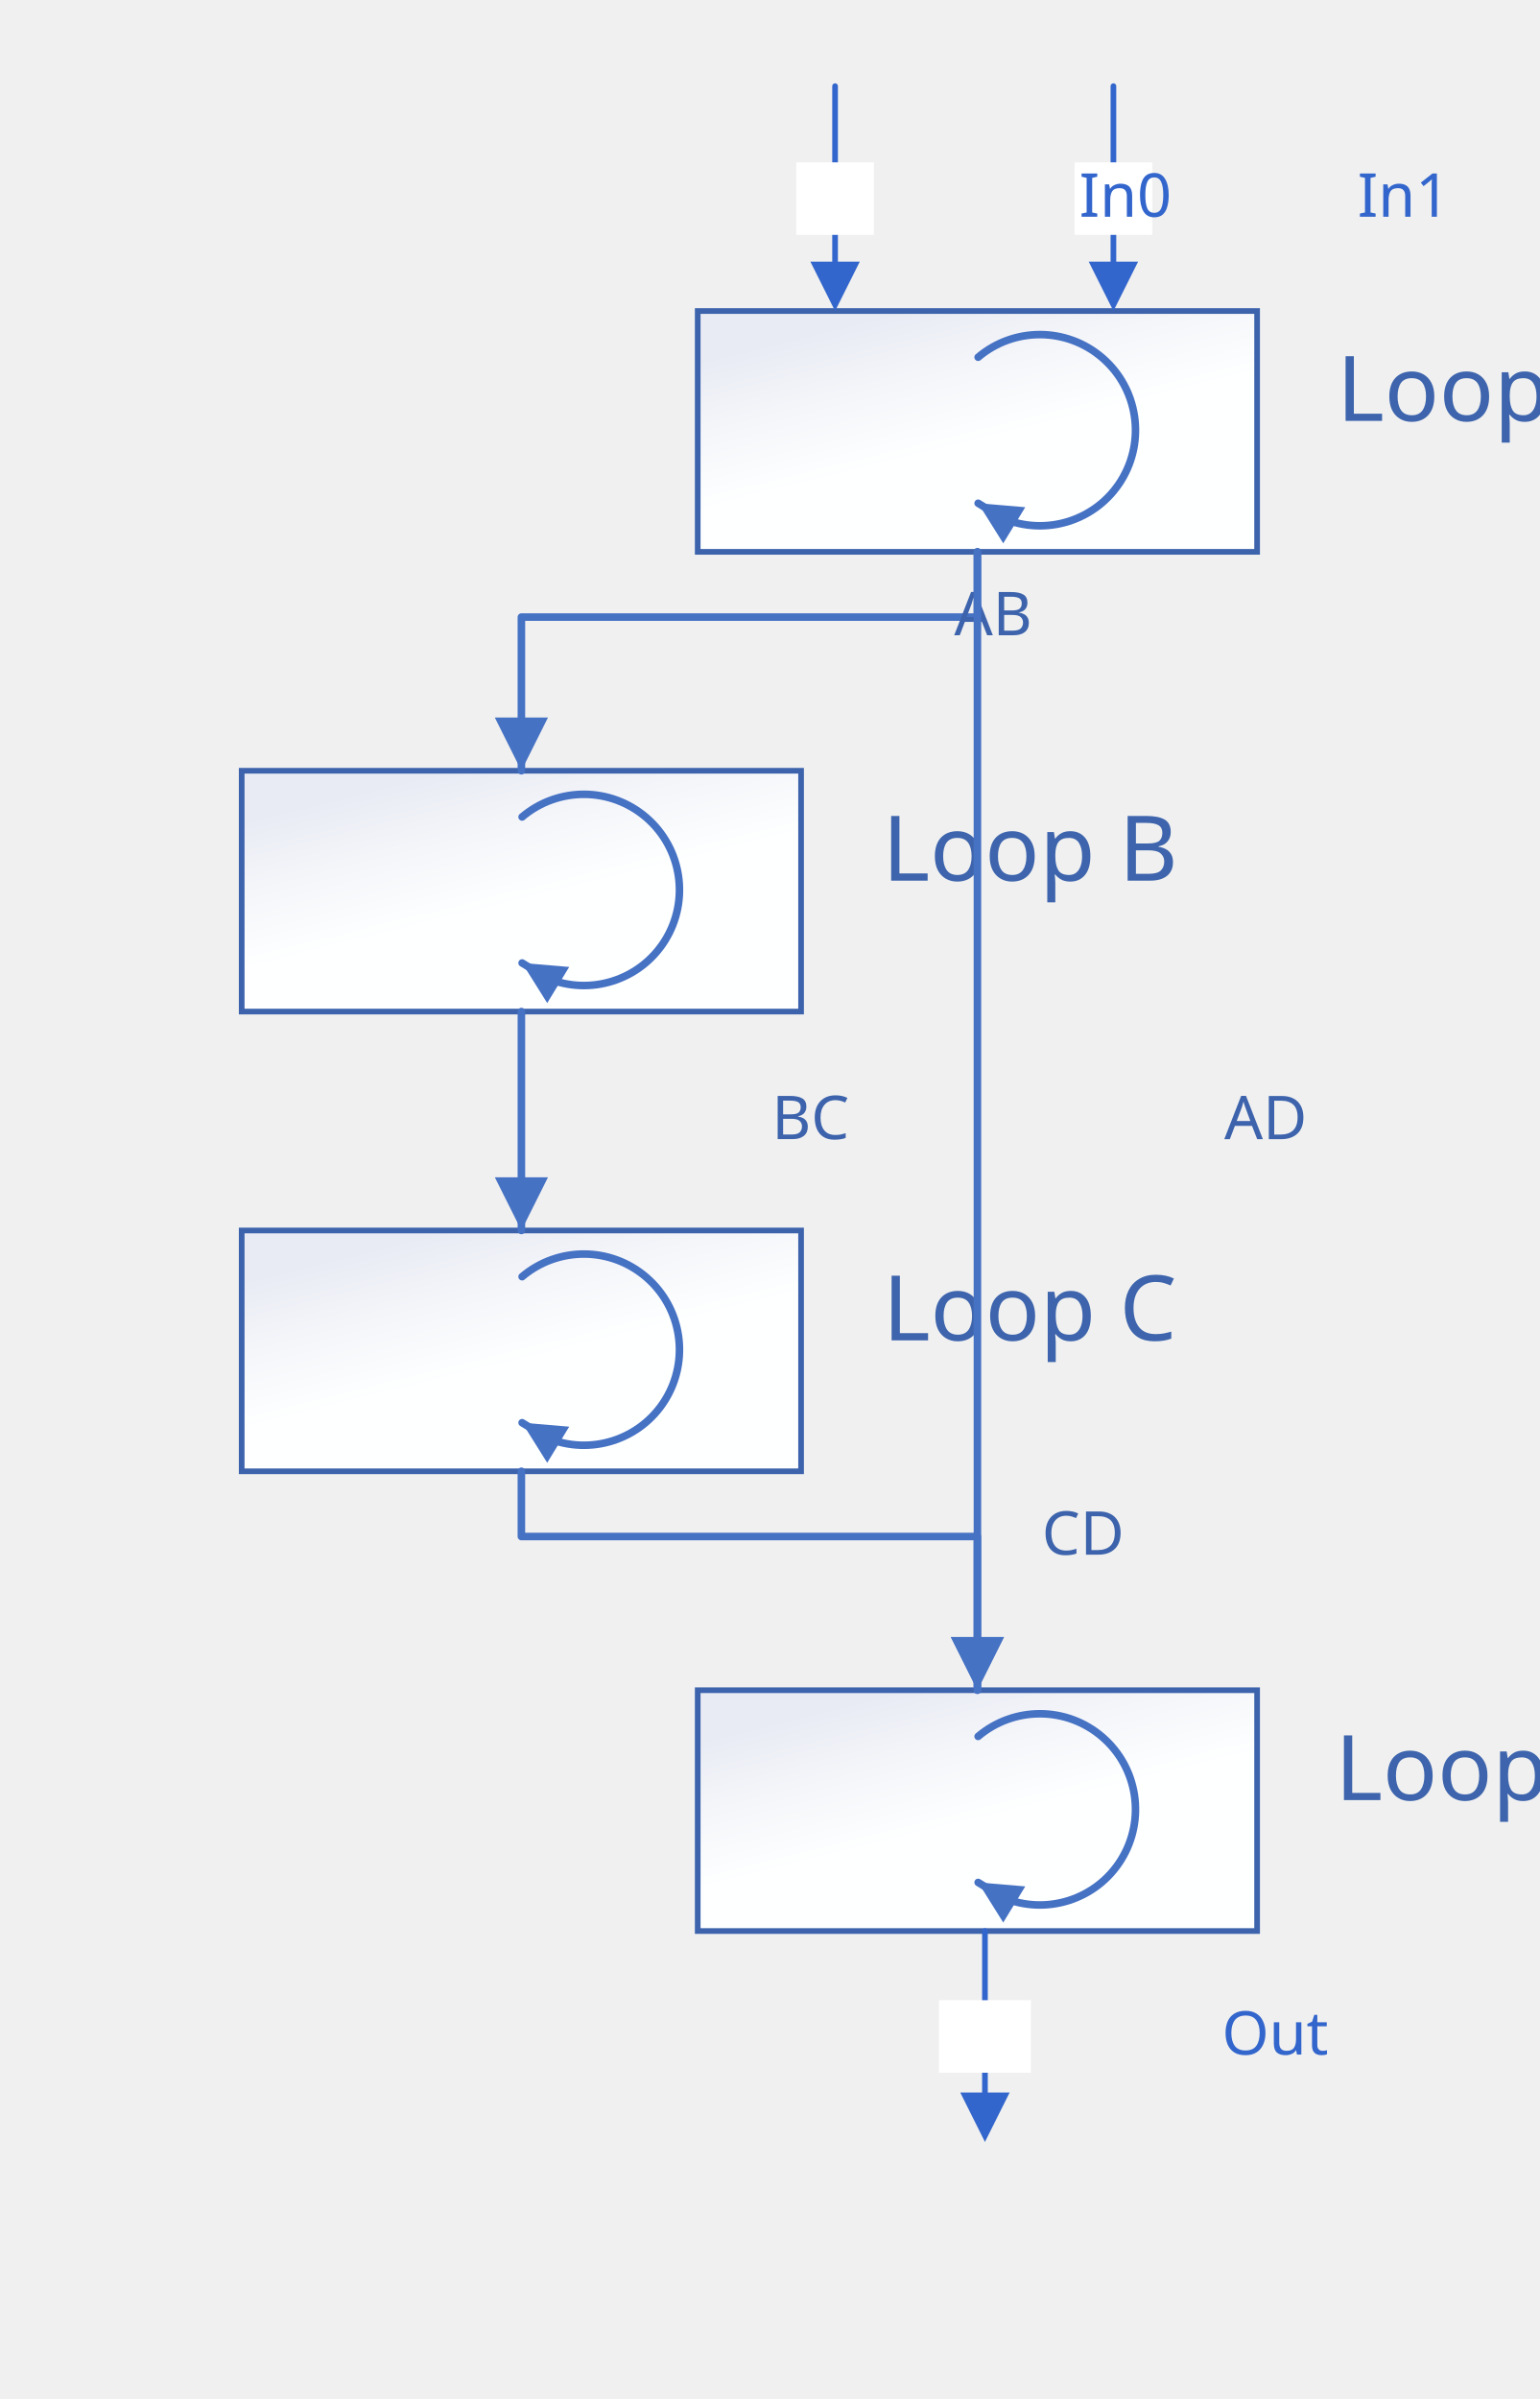
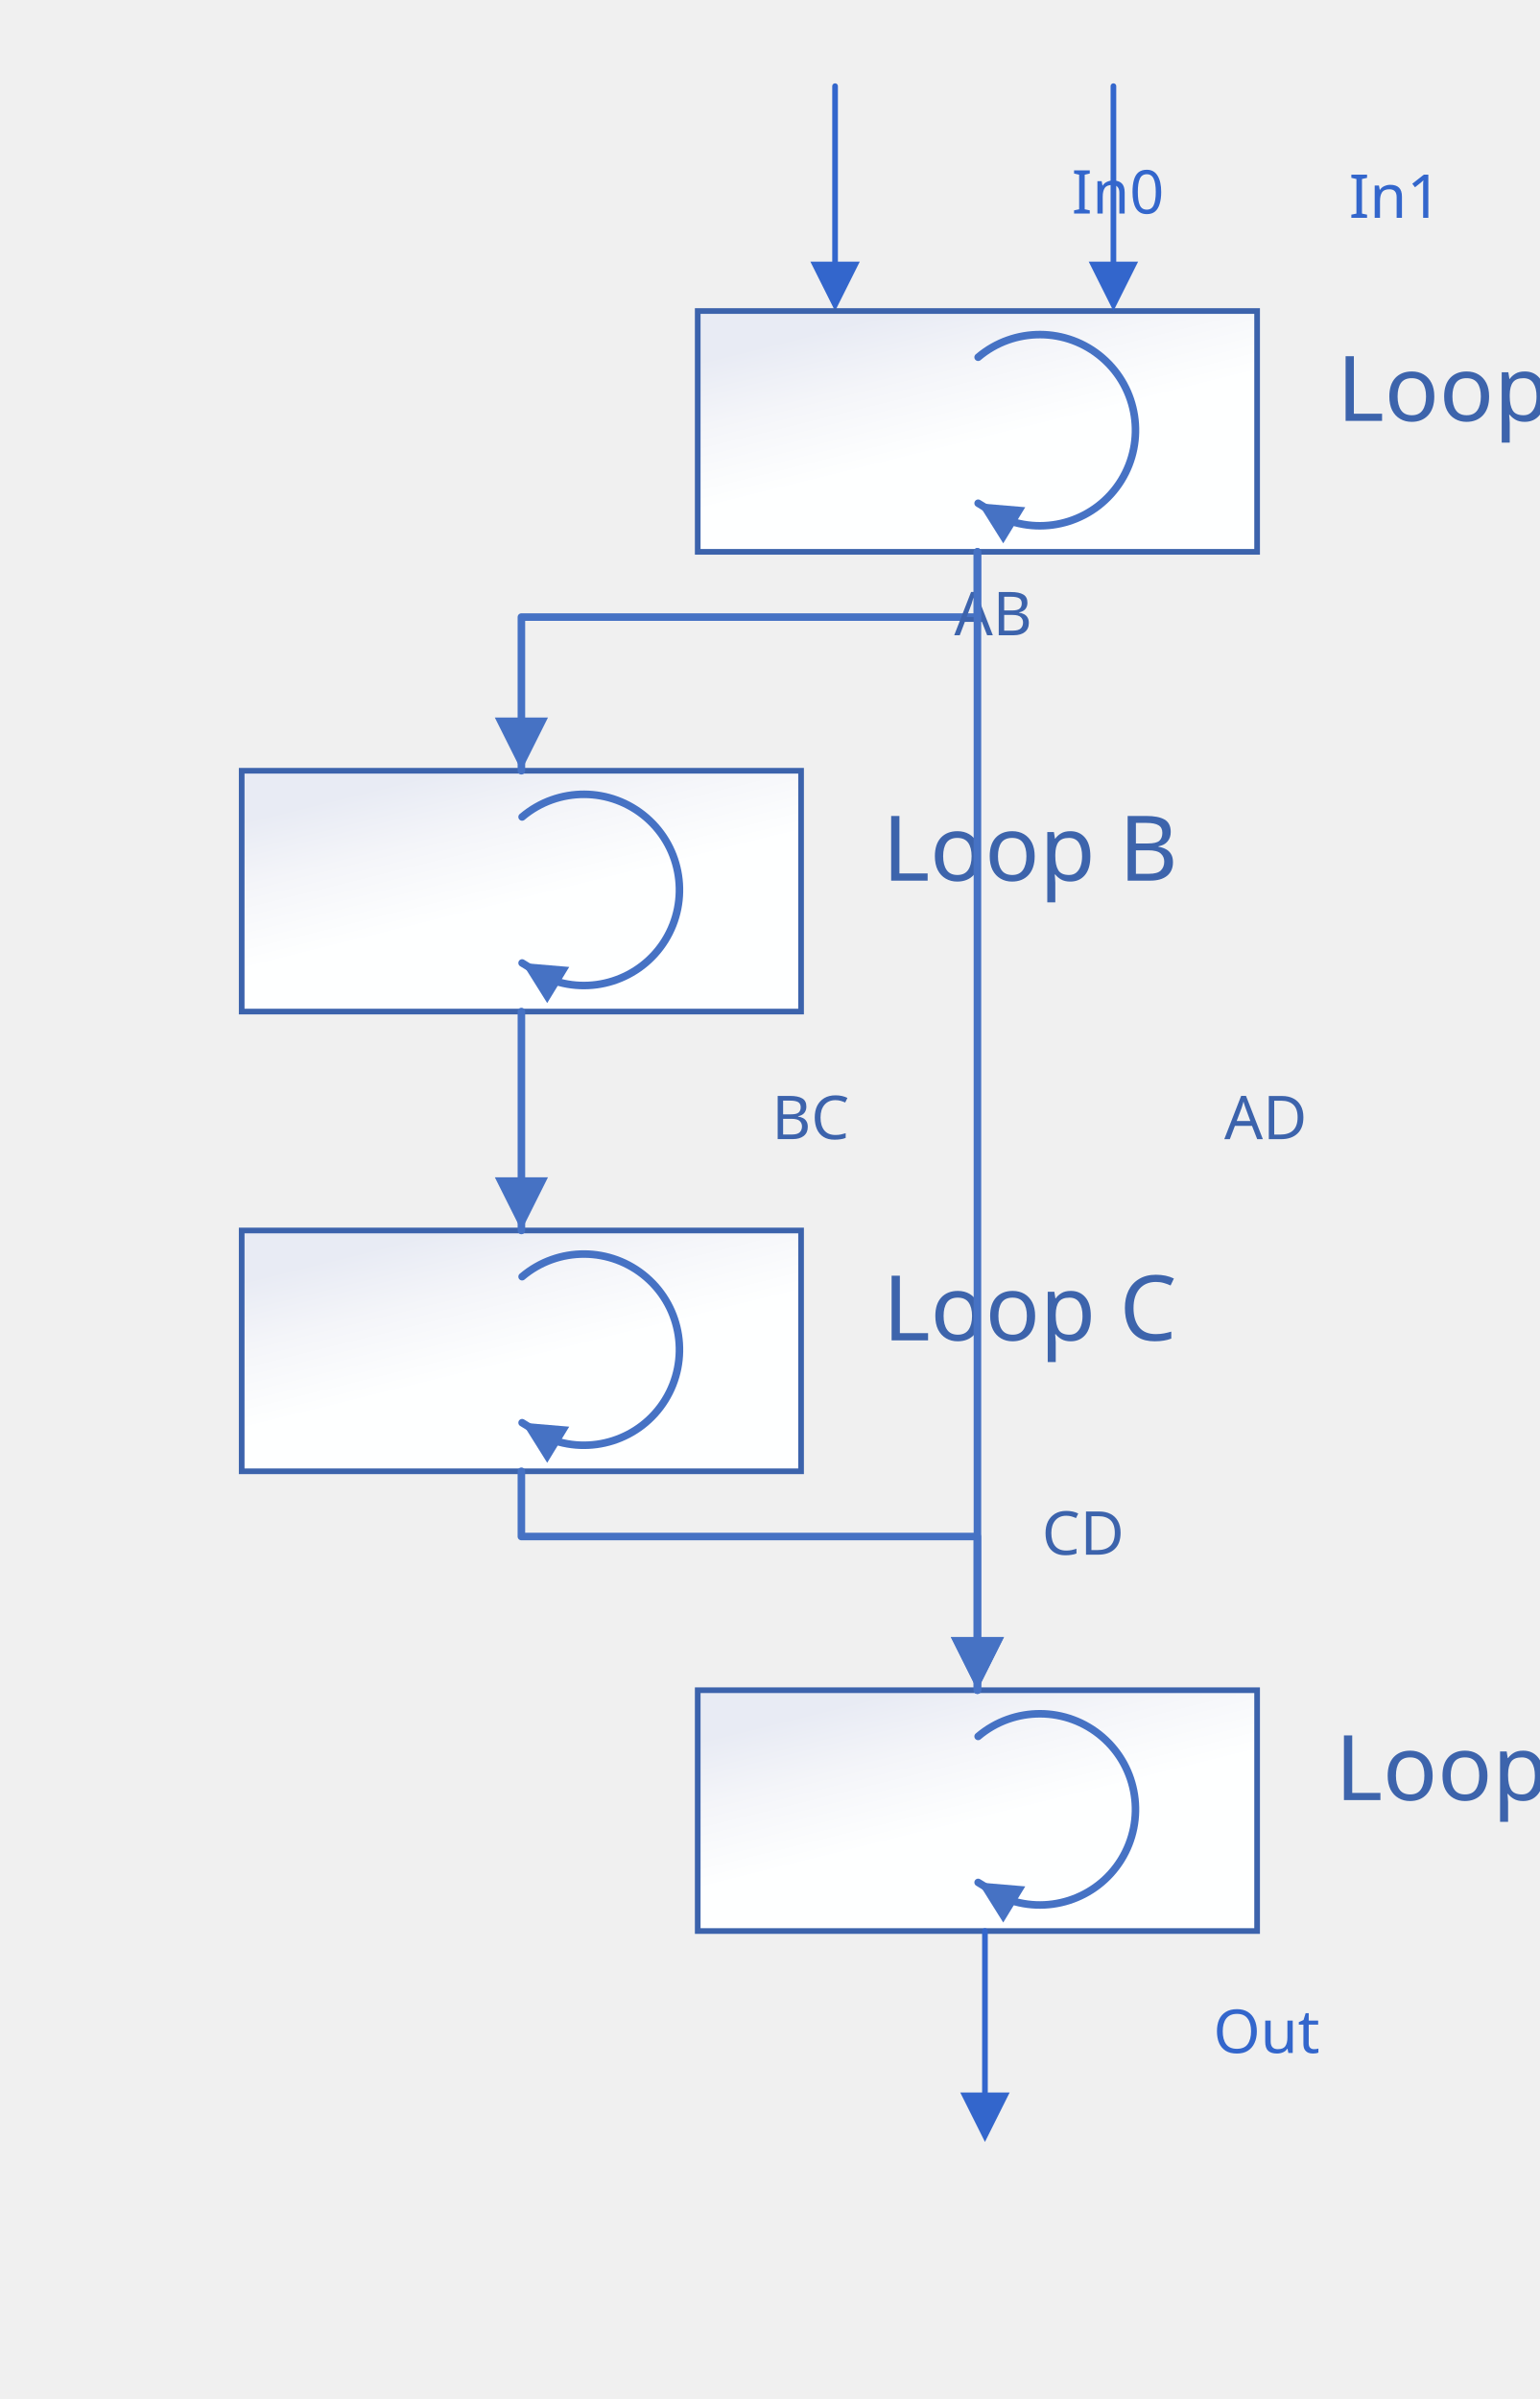
- <svg xmlns="http://www.w3.org/2000/svg" xmlns:ns1="http://schemas.microsoft.com/visio/2003/SVGExtensions/" xmlns:xlink="http://www.w3.org/1999/xlink" width="2.831in" height="4.41in" viewBox="0 0 203.864 317.532" xml:space="preserve" color-interpolation-filters="sRGB" class="st13">
+ <svg xmlns="http://www.w3.org/2000/svg" xmlns:ns1="http://schemas.microsoft.com/visio/2003/SVGExtensions/" xmlns:xlink="http://www.w3.org/1999/xlink" width="2.831in" height="4.41in" viewBox="0 0 203.864 317.532" xml:space="preserve" color-interpolation-filters="sRGB" class="st11">
  <ns1:documentProperties ns1:langID="17417" />
  <style type="text/css">
	
- 		.st1 {fill:url(#grad0-5);stroke:#3c63ac;stroke-width:0.75}
- 		.st2 {marker-end:url(#mrkr4-11);stroke:#4672c4;stroke-linecap:round;stroke-linejoin:round;stroke-width:1}
- 		.st3 {fill:#4672c4;fill-opacity:1;stroke:#4672c4;stroke-opacity:1;stroke-width:0.357}
- 		.st4 {fill:#3d64ac;font-family:Calibri;font-size:1em}
- 		.st5 {marker-end:url(#mrkr4-48);stroke:#4672c4;stroke-linecap:round;stroke-linejoin:round;stroke-width:1}
- 		.st6 {fill:#4672c4;fill-opacity:1;stroke:#4672c4;stroke-opacity:1;stroke-width:0.284}
- 		.st7 {fill:#3c63ac;font-family:Calibri;font-size:0.667em}
- 		.st8 {marker-end:url(#mrkr4-73);stroke:#3366cc;stroke-linecap:round;stroke-linejoin:round;stroke-width:0.75}
- 		.st9 {fill:#3366cc;fill-opacity:1;stroke:#3366cc;stroke-opacity:1;stroke-width:0.229}
- 		.st10 {fill:#ffffff;stroke:none;stroke-linecap:butt;stroke-width:7.2}
- 		.st11 {fill:#3366cc;font-family:Calibri;font-size:0.667em}
- 		.st12 {fill:#ffffff;stroke:none;stroke-linecap:butt}
- 		.st13 {fill:none;fill-rule:evenodd;font-size:12px;overflow:visible;stroke-linecap:square;stroke-miterlimit:3}
+ 		.st1 {marker-end:url(#mrkr4-6);stroke:#3366cc;stroke-linecap:round;stroke-linejoin:round;stroke-width:0.75}
+ 		.st2 {fill:#3366cc;fill-opacity:1;stroke:#3366cc;stroke-opacity:1;stroke-width:0.229}
+ 		.st3 {fill:#3366cc;font-family:Calibri;font-size:0.667em}
+ 		.st4 {fill:url(#grad0-12);stroke:#3c63ac;stroke-width:0.75}
+ 		.st5 {marker-end:url(#mrkr4-18);stroke:#4672c4;stroke-linecap:round;stroke-linejoin:round;stroke-width:1}
+ 		.st6 {fill:#4672c4;fill-opacity:1;stroke:#4672c4;stroke-opacity:1;stroke-width:0.357}
+ 		.st7 {fill:#3d64ac;font-family:Calibri;font-size:1em}
+ 		.st8 {marker-end:url(#mrkr4-55);stroke:#4672c4;stroke-linecap:round;stroke-linejoin:round;stroke-width:1}
+ 		.st9 {fill:#4672c4;fill-opacity:1;stroke:#4672c4;stroke-opacity:1;stroke-width:0.284}
+ 		.st10 {fill:#3c63ac;font-family:Calibri;font-size:0.667em}
+ 		.st11 {fill:none;fill-rule:evenodd;font-size:12px;overflow:visible;stroke-linecap:square;stroke-miterlimit:3}
	
	</style>
  <defs id="Patterns_And_Gradients">
-     <linearGradient id="grad0-5" x1="0" y1="0" x2="1" y2="0" gradientTransform="rotate(60 0.5 0.5)">
+     <linearGradient id="grad0-12" x1="0" y1="0" x2="1" y2="0" gradientTransform="rotate(60 0.5 0.5)">
      <stop offset="0" stop-color="#e8ebf4" stop-opacity="1" />
      <stop offset="0.24" stop-color="#f4f5f9" stop-opacity="1" />
      <stop offset="0.54" stop-color="#feffff" stop-opacity="1" />
    </linearGradient>
  </defs>
  <defs id="Markers">
    <g id="lend4">
      <path d="M 2 1 L 0 0 L 2 -1 L 2 1 " style="stroke:none" />
    </g>
-     <marker id="mrkr4-11" class="st3" ns1:arrowType="4" ns1:arrowSize="1" ns1:setback="0" refX="-0" orient="auto" markerUnits="strokeWidth" overflow="visible">
+     <marker id="mrkr4-6" class="st2" ns1:arrowType="4" ns1:arrowSize="2" ns1:setback="8.72" refX="-8.72" orient="auto" markerUnits="strokeWidth" overflow="visible">
+       <use xlink:href="#lend4" transform="scale(-4.36,-4.36) " />
+     </marker>
+     <marker id="mrkr4-18" class="st6" ns1:arrowType="4" ns1:arrowSize="1" ns1:setback="0" refX="-0" orient="auto" markerUnits="strokeWidth" overflow="visible">
      <use xlink:href="#lend4" transform="scale(-2.800004,-2.800004) " />
    </marker>
-     <marker id="mrkr4-48" class="st6" ns1:arrowType="4" ns1:arrowSize="2" ns1:setback="0" refX="-0" orient="auto" markerUnits="strokeWidth" overflow="visible">
+     <marker id="mrkr4-55" class="st9" ns1:arrowType="4" ns1:arrowSize="2" ns1:setback="0" refX="-0" orient="auto" markerUnits="strokeWidth" overflow="visible">
      <use xlink:href="#lend4" transform="scale(-3.520006,-3.520006) " />
-     </marker>
-     <marker id="mrkr4-73" class="st9" ns1:arrowType="4" ns1:arrowSize="2" ns1:setback="8.72" refX="-8.72" orient="auto" markerUnits="strokeWidth" overflow="visible">
-       <use xlink:href="#lend4" transform="scale(-4.36,-4.36) " />
    </marker>
  </defs>
  <g ns1:mID="0" ns1:index="1" ns1:groupContext="foregroundPage">
    <ns1:pageProperties ns1:drawingScale="0.0393701" ns1:pageScale="0.0393701" ns1:drawingUnits="24" ns1:shadowOffsetX="8.50392" ns1:shadowOffsetY="-8.50392" />
    <ns1:layer ns1:name="Connector" ns1:index="0" />
-     <g id="group1-1" transform="translate(92.3704,-244.501)" ns1:mID="1" ns1:groupContext="group">
-       <g id="shape2-2" ns1:mID="2" ns1:groupContext="shape">
+     <g id="shape53-1" ns1:mID="53" ns1:groupContext="shape" ns1:layerMember="0" transform="translate(103.465,-306.142)">
+       <ns1:textBlock ns1:margins="rect(4,4,4,4)" />
+       <ns1:textRect cx="6.094" cy="331.989" width="40" height="17.604" />
+       <path d="M7.09 317.53 L7.09 340.76" class="st1" />
+       <text x="0.96" y="334.39" class="st3" ns1:langID="17417">
+         <ns1:paragraph ns1:horizAlign="1" />
+         <ns1:tabList />In0</text>
+     </g>
+     <g id="group1-8" transform="translate(92.3704,-244.501)" ns1:mID="1" ns1:groupContext="group">
+       <g id="shape2-9" ns1:mID="2" ns1:groupContext="shape">
        <ns1:userDefs>
          <ns1:ud ns1:nameU="visVersion" ns1:val="VT0(15):26" />
        </ns1:userDefs>
-         <rect x="0" y="285.655" width="74.058" height="31.877" class="st1" />
+         <rect x="0" y="285.655" width="74.058" height="31.877" class="st4" />
      </g>
-       <g id="shape3-6" ns1:mID="3" ns1:groupContext="shape" ns1:layerMember="0" transform="translate(37.1246,-4.44012)">
+       <g id="shape3-13" ns1:mID="3" ns1:groupContext="shape" ns1:layerMember="0" transform="translate(37.1246,-4.44012)">
        <ns1:userDefs>
          <ns1:ud ns1:nameU="ScaleFactor" ns1:val="VT0(1):26" />
          <ns1:ud ns1:nameU="visVersion" ns1:val="VT0(15):26" />
        </ns1:userDefs>
        <ns1:textBlock ns1:margins="rect(0.999998,0.999998,0.999998,0.999998)" ns1:tabSpace="42.5196" />
        <ns1:textRect cx="-4.322" cy="301.043" width="73.61" height="12.268" />
-         <path d="M0 296.21 A12.655 12.655 0 1 1 3.26 317.53 L3.05 317.4 L0 315.54" class="st2" />
-         <text x="-21.15" y="304.64" class="st4" ns1:langID="1033">
+         <path d="M0 296.21 A12.655 12.655 0 1 1 3.26 317.53 L3.05 317.4 L0 315.54" class="st5" />
+         <text x="-21.15" y="304.64" class="st7" ns1:langID="1033">
          <ns1:paragraph ns1:horizAlign="1" />
          <ns1:tabList />Loop A</text>
      </g>
    </g>
-     <g id="group4-13" transform="translate(31.9965,-183.644)" ns1:mID="4" ns1:groupContext="group">
-       <g id="shape5-14" ns1:mID="5" ns1:groupContext="shape">
+     <g id="group4-20" transform="translate(31.9965,-183.644)" ns1:mID="4" ns1:groupContext="group">
+       <g id="shape5-21" ns1:mID="5" ns1:groupContext="shape">
        <ns1:userDefs>
          <ns1:ud ns1:nameU="visVersion" ns1:val="VT0(15):26" />
        </ns1:userDefs>
-         <rect x="0" y="285.655" width="74.058" height="31.877" class="st1" />
+         <rect x="0" y="285.655" width="74.058" height="31.877" class="st4" />
      </g>
-       <g id="shape6-17" ns1:mID="6" ns1:groupContext="shape" ns1:layerMember="0" transform="translate(37.1246,-4.44012)">
+       <g id="shape6-24" ns1:mID="6" ns1:groupContext="shape" ns1:layerMember="0" transform="translate(37.1246,-4.44012)">
        <ns1:userDefs>
          <ns1:ud ns1:nameU="ScaleFactor" ns1:val="VT0(1):26" />
          <ns1:ud ns1:nameU="visVersion" ns1:val="VT0(15):26" />
        </ns1:userDefs>
        <ns1:textBlock ns1:margins="rect(0.999998,0.999998,0.999998,0.999998)" ns1:tabSpace="42.5196" />
        <ns1:textRect cx="-4.322" cy="301.043" width="73.61" height="12.268" />
-         <path d="M0 296.21 A12.655 12.655 0 1 1 3.26 317.53 L3.05 317.4 L0 315.54" class="st2" />
-         <text x="-20.94" y="304.64" class="st4" ns1:langID="1033">
+         <path d="M0 296.21 A12.655 12.655 0 1 1 3.26 317.53 L3.05 317.4 L0 315.54" class="st5" />
+         <text x="-20.94" y="304.64" class="st7" ns1:langID="1033">
          <ns1:paragraph ns1:horizAlign="1" />
          <ns1:tabList />Loop B</text>
      </g>
    </g>
-     <g id="group7-23" transform="translate(31.9965,-122.787)" ns1:mID="7" ns1:groupContext="group">
-       <g id="shape8-24" ns1:mID="8" ns1:groupContext="shape">
+     <g id="group7-30" transform="translate(31.9965,-122.787)" ns1:mID="7" ns1:groupContext="group">
+       <g id="shape8-31" ns1:mID="8" ns1:groupContext="shape">
        <ns1:userDefs>
          <ns1:ud ns1:nameU="visVersion" ns1:val="VT0(15):26" />
        </ns1:userDefs>
-         <rect x="0" y="285.655" width="74.058" height="31.877" class="st1" />
+         <rect x="0" y="285.655" width="74.058" height="31.877" class="st4" />
      </g>
-       <g id="shape9-27" ns1:mID="9" ns1:groupContext="shape" ns1:layerMember="0" transform="translate(37.1246,-4.44012)">
+       <g id="shape9-34" ns1:mID="9" ns1:groupContext="shape" ns1:layerMember="0" transform="translate(37.1246,-4.44012)">
        <ns1:userDefs>
          <ns1:ud ns1:nameU="ScaleFactor" ns1:val="VT0(1):26" />
          <ns1:ud ns1:nameU="visVersion" ns1:val="VT0(15):26" />
        </ns1:userDefs>
        <ns1:textBlock ns1:margins="rect(0.999998,0.999998,0.999998,0.999998)" ns1:tabSpace="42.5196" />
        <ns1:textRect cx="-4.322" cy="301.043" width="73.61" height="12.268" />
-         <path d="M0 296.21 A12.655 12.655 0 1 1 3.26 317.53 L3.05 317.4 L0 315.54" class="st2" />
-         <text x="-20.88" y="304.64" class="st4" ns1:langID="1033">
+         <path d="M0 296.21 A12.655 12.655 0 1 1 3.26 317.53 L3.05 317.4 L0 315.54" class="st5" />
+         <text x="-20.88" y="304.64" class="st7" ns1:langID="1033">
          <ns1:paragraph ns1:horizAlign="1" />
          <ns1:tabList />Loop C</text>
      </g>
    </g>
-     <g id="group10-33" transform="translate(92.3704,-61.9301)" ns1:mID="10" ns1:groupContext="group">
-       <g id="shape11-34" ns1:mID="11" ns1:groupContext="shape">
+     <g id="group10-40" transform="translate(92.3704,-61.9301)" ns1:mID="10" ns1:groupContext="group">
+       <g id="shape11-41" ns1:mID="11" ns1:groupContext="shape">
        <ns1:userDefs>
          <ns1:ud ns1:nameU="visVersion" ns1:val="VT0(15):26" />
        </ns1:userDefs>
-         <rect x="0" y="285.655" width="74.058" height="31.877" class="st1" />
+         <rect x="0" y="285.655" width="74.058" height="31.877" class="st4" />
      </g>
-       <g id="shape12-37" ns1:mID="12" ns1:groupContext="shape" ns1:layerMember="0" transform="translate(37.1246,-4.44012)">
+       <g id="shape12-44" ns1:mID="12" ns1:groupContext="shape" ns1:layerMember="0" transform="translate(37.1246,-4.44012)">
        <ns1:userDefs>
          <ns1:ud ns1:nameU="ScaleFactor" ns1:val="VT0(1):26" />
          <ns1:ud ns1:nameU="visVersion" ns1:val="VT0(15):26" />
        </ns1:userDefs>
        <ns1:textBlock ns1:margins="rect(0.999998,0.999998,0.999998,0.999998)" ns1:tabSpace="42.5196" />
        <ns1:textRect cx="-4.322" cy="301.043" width="73.61" height="12.268" />
-         <path d="M0 296.21 A12.655 12.655 0 1 1 3.26 317.53 L3.05 317.4 L0 315.54" class="st2" />
-         <text x="-21.37" y="304.64" class="st4" ns1:langID="1033">
+         <path d="M0 296.21 A12.655 12.655 0 1 1 3.26 317.53 L3.05 317.4 L0 315.54" class="st5" />
+         <text x="-21.37" y="304.64" class="st7" ns1:langID="1033">
          <ns1:paragraph ns1:horizAlign="1" />
          <ns1:tabList />Loop D</text>
      </g>
    </g>
-     <g id="shape13-43" ns1:mID="13" ns1:groupContext="shape" ns1:layerMember="0" transform="translate(69.0273,-215.523)">
+     <g id="shape13-50" ns1:mID="13" ns1:groupContext="shape" ns1:layerMember="0" transform="translate(69.0273,-215.523)">
      <ns1:userDefs />
      <ns1:textBlock ns1:margins="rect(3.99999,3.99999,3.99999,3.99999)" ns1:tabSpace="42.5196" />
      <ns1:textRect cx="24.332" cy="297.191" width="28.73" height="11.998" />
-       <path d="M60.37 288.55 L60.37 297.19 L0 297.19 L0 312.73 L0 317.53" class="st5" />
-       <text x="19.84" y="299.59" class="st7" ns1:langID="1033">
+       <path d="M60.37 288.55 L60.37 297.19 L0 297.19 L0 312.73 L0 317.53" class="st8" />
+       <text x="19.84" y="299.59" class="st10" ns1:langID="1033">
        <ns1:paragraph ns1:horizAlign="1" />
        <ns1:tabList />AB</text>
    </g>
-     <g id="shape14-50" ns1:mID="14" ns1:groupContext="shape" ns1:layerMember="0" transform="translate(69.0281,-154.666)">
+     <g id="shape14-57" ns1:mID="14" ns1:groupContext="shape" ns1:layerMember="0" transform="translate(69.0281,-154.666)">
      <ns1:userDefs />
      <ns1:textBlock ns1:margins="rect(3.99999,3.99999,3.99999,3.99999)" ns1:tabSpace="42.5196" />
      <ns1:textRect cx="-0.004" cy="303.044" width="43.64" height="11.998" />
-       <path d="M0 288.55 L0 312.73 L0 317.53" class="st5" />
-       <text x="-4.31" y="305.44" class="st7" ns1:langID="1033">
+       <path d="M0 288.55 L0 312.73 L0 317.53" class="st8" />
+       <text x="-4.31" y="305.44" class="st10" ns1:langID="1033">
        <ns1:paragraph ns1:horizAlign="1" />
        <ns1:tabList />BC</text>
    </g>
-     <g id="shape15-56" ns1:mID="15" ns1:groupContext="shape" ns1:layerMember="0" transform="translate(69.0258,-93.8091)">
+     <g id="shape15-63" ns1:mID="15" ns1:groupContext="shape" ns1:layerMember="0" transform="translate(69.0258,-93.8091)">
      <ns1:userDefs />
      <ns1:textBlock ns1:margins="rect(3.99999,3.99999,3.99999,3.99999)" ns1:tabSpace="42.5196" />
      <ns1:textRect cx="36.04" cy="297.191" width="30.1" height="11.998" />
-       <path d="M0 288.55 L0 297.19 L60.37 297.19 L60.37 312.73 L60.37 317.53" class="st5" />
-       <text x="31.45" y="299.59" class="st7" ns1:langID="1033">
+       <path d="M0 288.55 L0 297.19 L60.37 297.19 L60.37 312.73 L60.37 317.53" class="st8" />
+       <text x="31.45" y="299.59" class="st10" ns1:langID="1033">
        <ns1:paragraph ns1:horizAlign="1" />
        <ns1:tabList />CD</text>
    </g>
-     <g id="shape16-62" ns1:mID="16" ns1:groupContext="shape" ns1:layerMember="0" transform="translate(129.402,-93.8108)">
+     <g id="shape16-69" ns1:mID="16" ns1:groupContext="shape" ns1:layerMember="0" transform="translate(129.402,-93.8108)">
      <ns1:userDefs />
      <ns1:textBlock ns1:margins="rect(3.99999,3.99999,3.99999,3.99999)" ns1:tabSpace="42.5196" />
      <ns1:textRect cx="-0.004" cy="242.189" width="44.57" height="11.998" />
-       <path d="M0 166.84 L0 312.73 L0 317.53" class="st5" />
-       <text x="-4.78" y="244.59" class="st7" ns1:langID="1033">
+       <path d="M0 166.84 L0 312.73 L0 317.53" class="st8" />
+       <text x="-4.78" y="244.59" class="st10" ns1:langID="1033">
        <ns1:paragraph ns1:horizAlign="1" />
        <ns1:tabList />AD</text>
    </g>
-     <g id="shape45-68" ns1:mID="45" ns1:groupContext="shape" ns1:layerMember="0" transform="translate(140.315,-306.142)">
+     <g id="shape45-75" ns1:mID="45" ns1:groupContext="shape" ns1:layerMember="0" transform="translate(140.315,-306.142)">
      <ns1:textBlock ns1:margins="rect(4,4,4,4)" />
-       <ns1:textRect cx="7.087" cy="332.414" width="40" height="17.604" />
-       <path d="M7.09 317.53 L7.09 340.76" class="st8" />
-       <rect ns1:rectContext="textBkgnd" x="1.95" y="327.614" width="10.274" height="9.6" class="st10" />
-       <text x="1.95" y="334.81" class="st11" ns1:langID="17417">
+       <ns1:textRect cx="5.953" cy="332.556" width="40" height="17.604" />
+       <path d="M7.09 317.53 L7.09 340.76" class="st1" />
+       <text x="0.82" y="334.96" class="st3" ns1:langID="17417">
        <ns1:paragraph ns1:horizAlign="1" />
        <ns1:tabList />In1</text>
    </g>
-     <g id="shape53-76" ns1:mID="53" ns1:groupContext="shape" ns1:layerMember="0" transform="translate(103.465,-306.142)">
+     <g id="shape56-81" ns1:mID="56" ns1:groupContext="shape" ns1:layerMember="0" transform="translate(123.307,-61.9301)">
      <ns1:textBlock ns1:margins="rect(4,4,4,4)" />
-       <ns1:textRect cx="7.087" cy="332.414" width="40" height="17.604" />
-       <path d="M7.09 317.53 L7.09 340.76" class="st8" />
-       <rect ns1:rectContext="textBkgnd" x="1.95" y="327.614" width="10.274" height="9.6" class="st12" />
-       <text x="1.95" y="334.81" class="st11" ns1:langID="17417">
-         <ns1:paragraph ns1:horizAlign="1" />
-         <ns1:tabList />In0</text>
-     </g>
-     <g id="shape56-83" ns1:mID="56" ns1:groupContext="shape" ns1:layerMember="0" transform="translate(123.307,-61.9301)">
-       <ns1:textBlock ns1:margins="rect(4,4,4,4)" />
-       <ns1:textRect cx="7.087" cy="331.489" width="40" height="17.604" />
-       <path d="M7.09 317.53 L7.09 338.91" class="st8" />
-       <rect ns1:rectContext="textBkgnd" x="0.997" y="326.69" width="12.179" height="9.6" class="st10" />
-       <text x="1" y="333.89" class="st11" ns1:langID="17417">
+       <ns1:textRect cx="5.953" cy="331.273" width="40" height="17.604" />
+       <path d="M7.09 317.53 L7.09 338.91" class="st1" />
+       <text x="-0.14" y="333.67" class="st3" ns1:langID="17417">
        <ns1:paragraph ns1:horizAlign="1" />
        <ns1:tabList />Out</text>
    </g>
  </g>
</svg>
